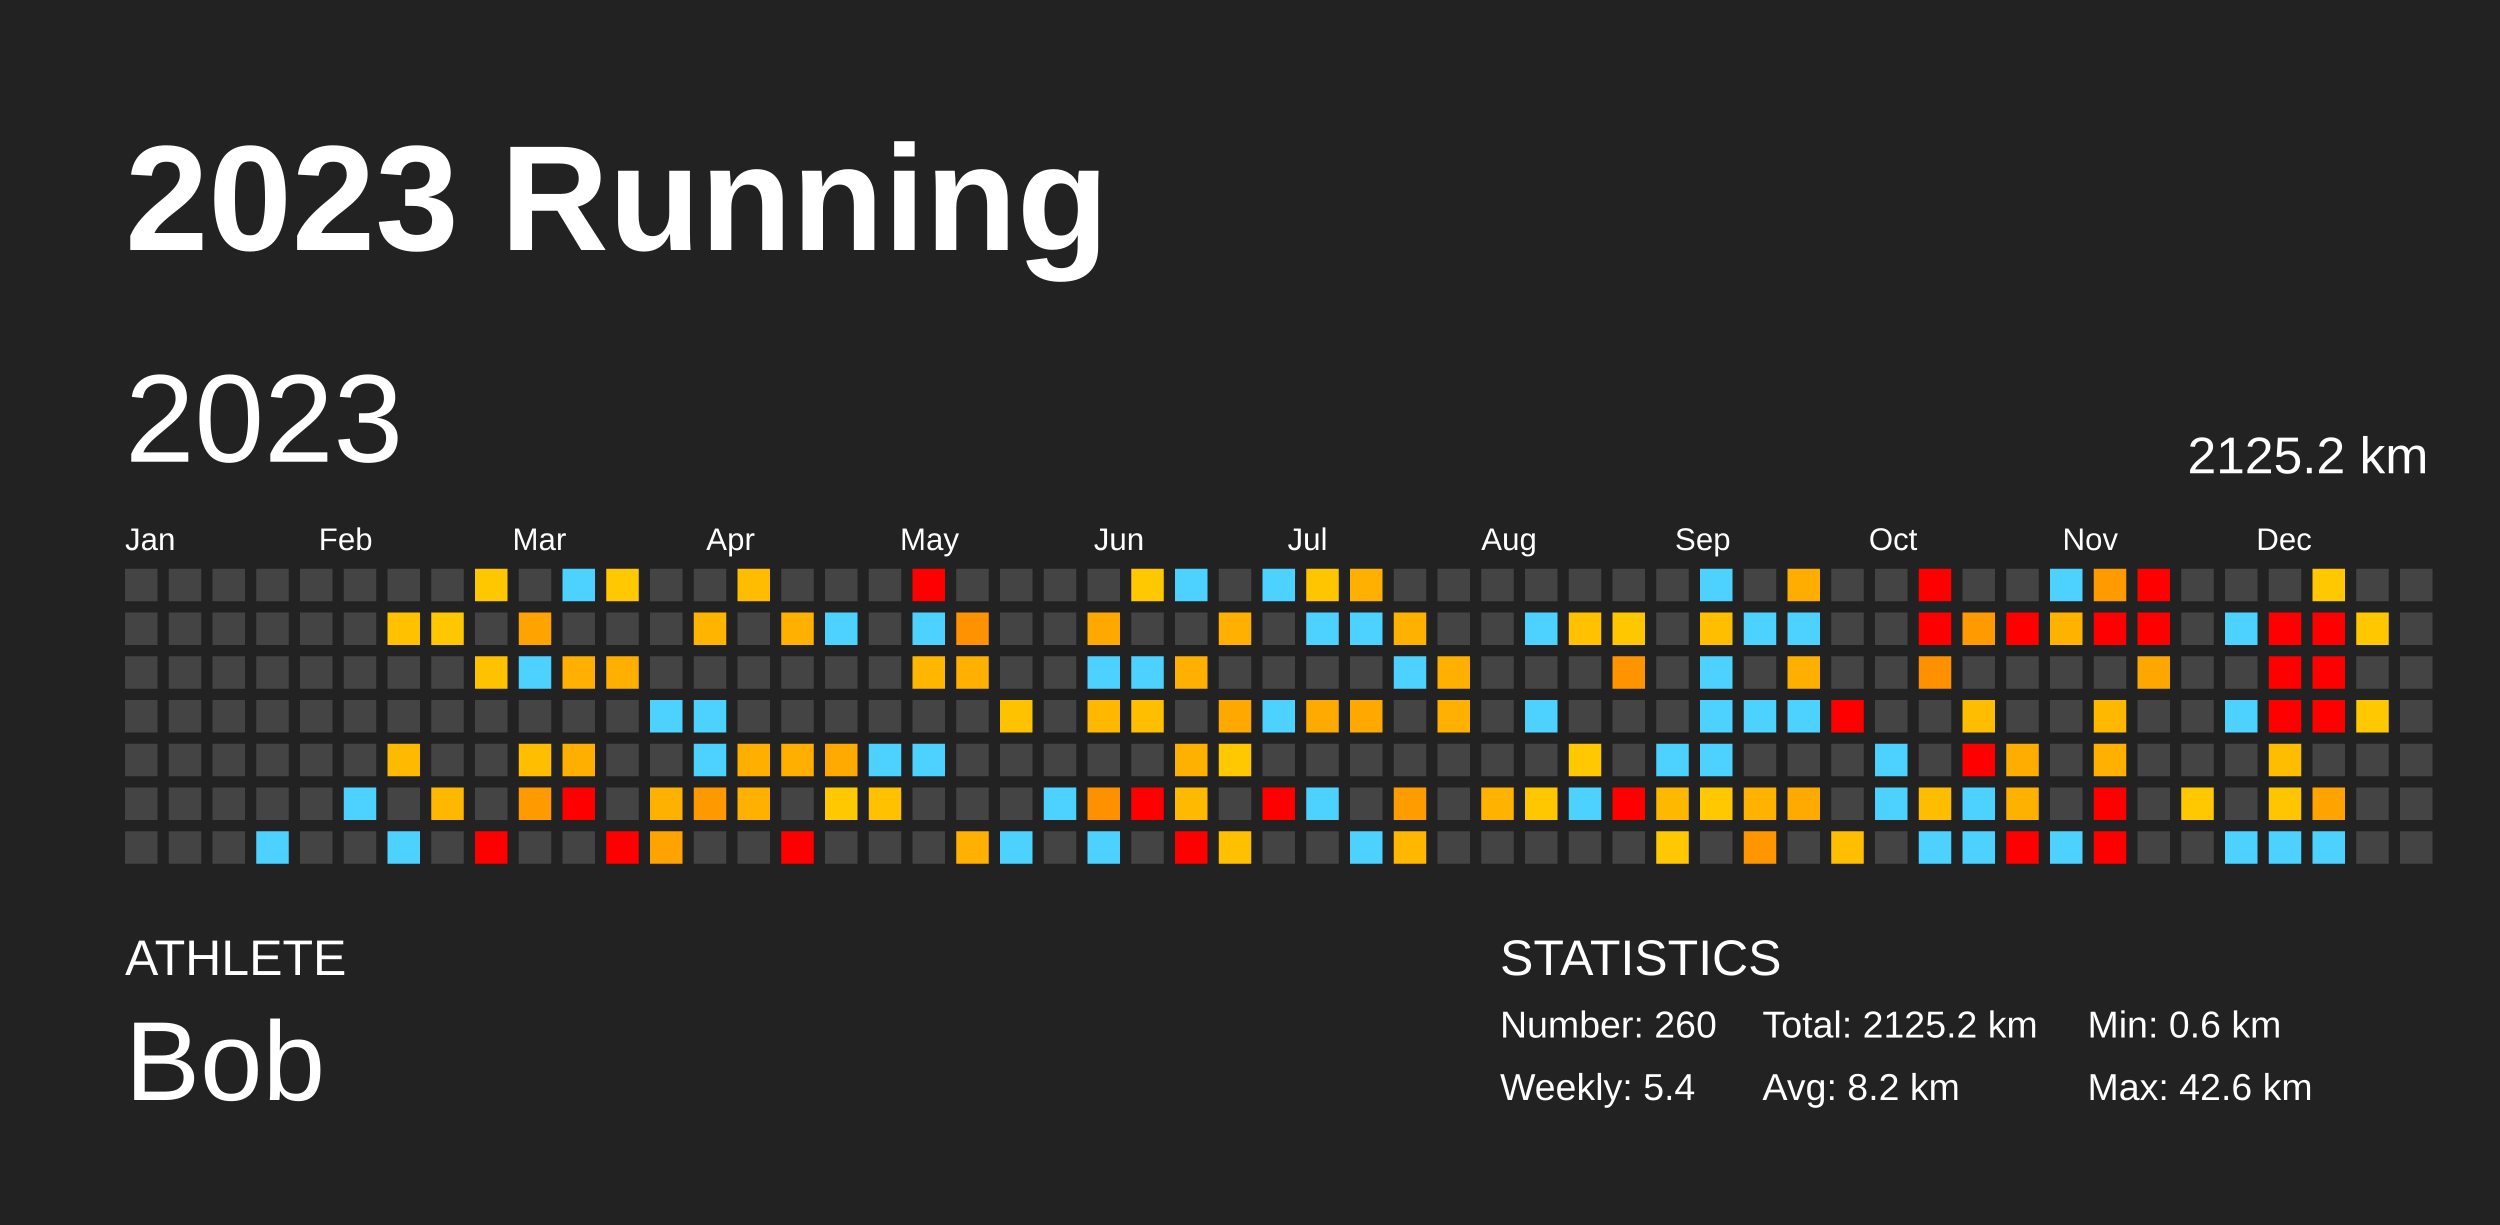
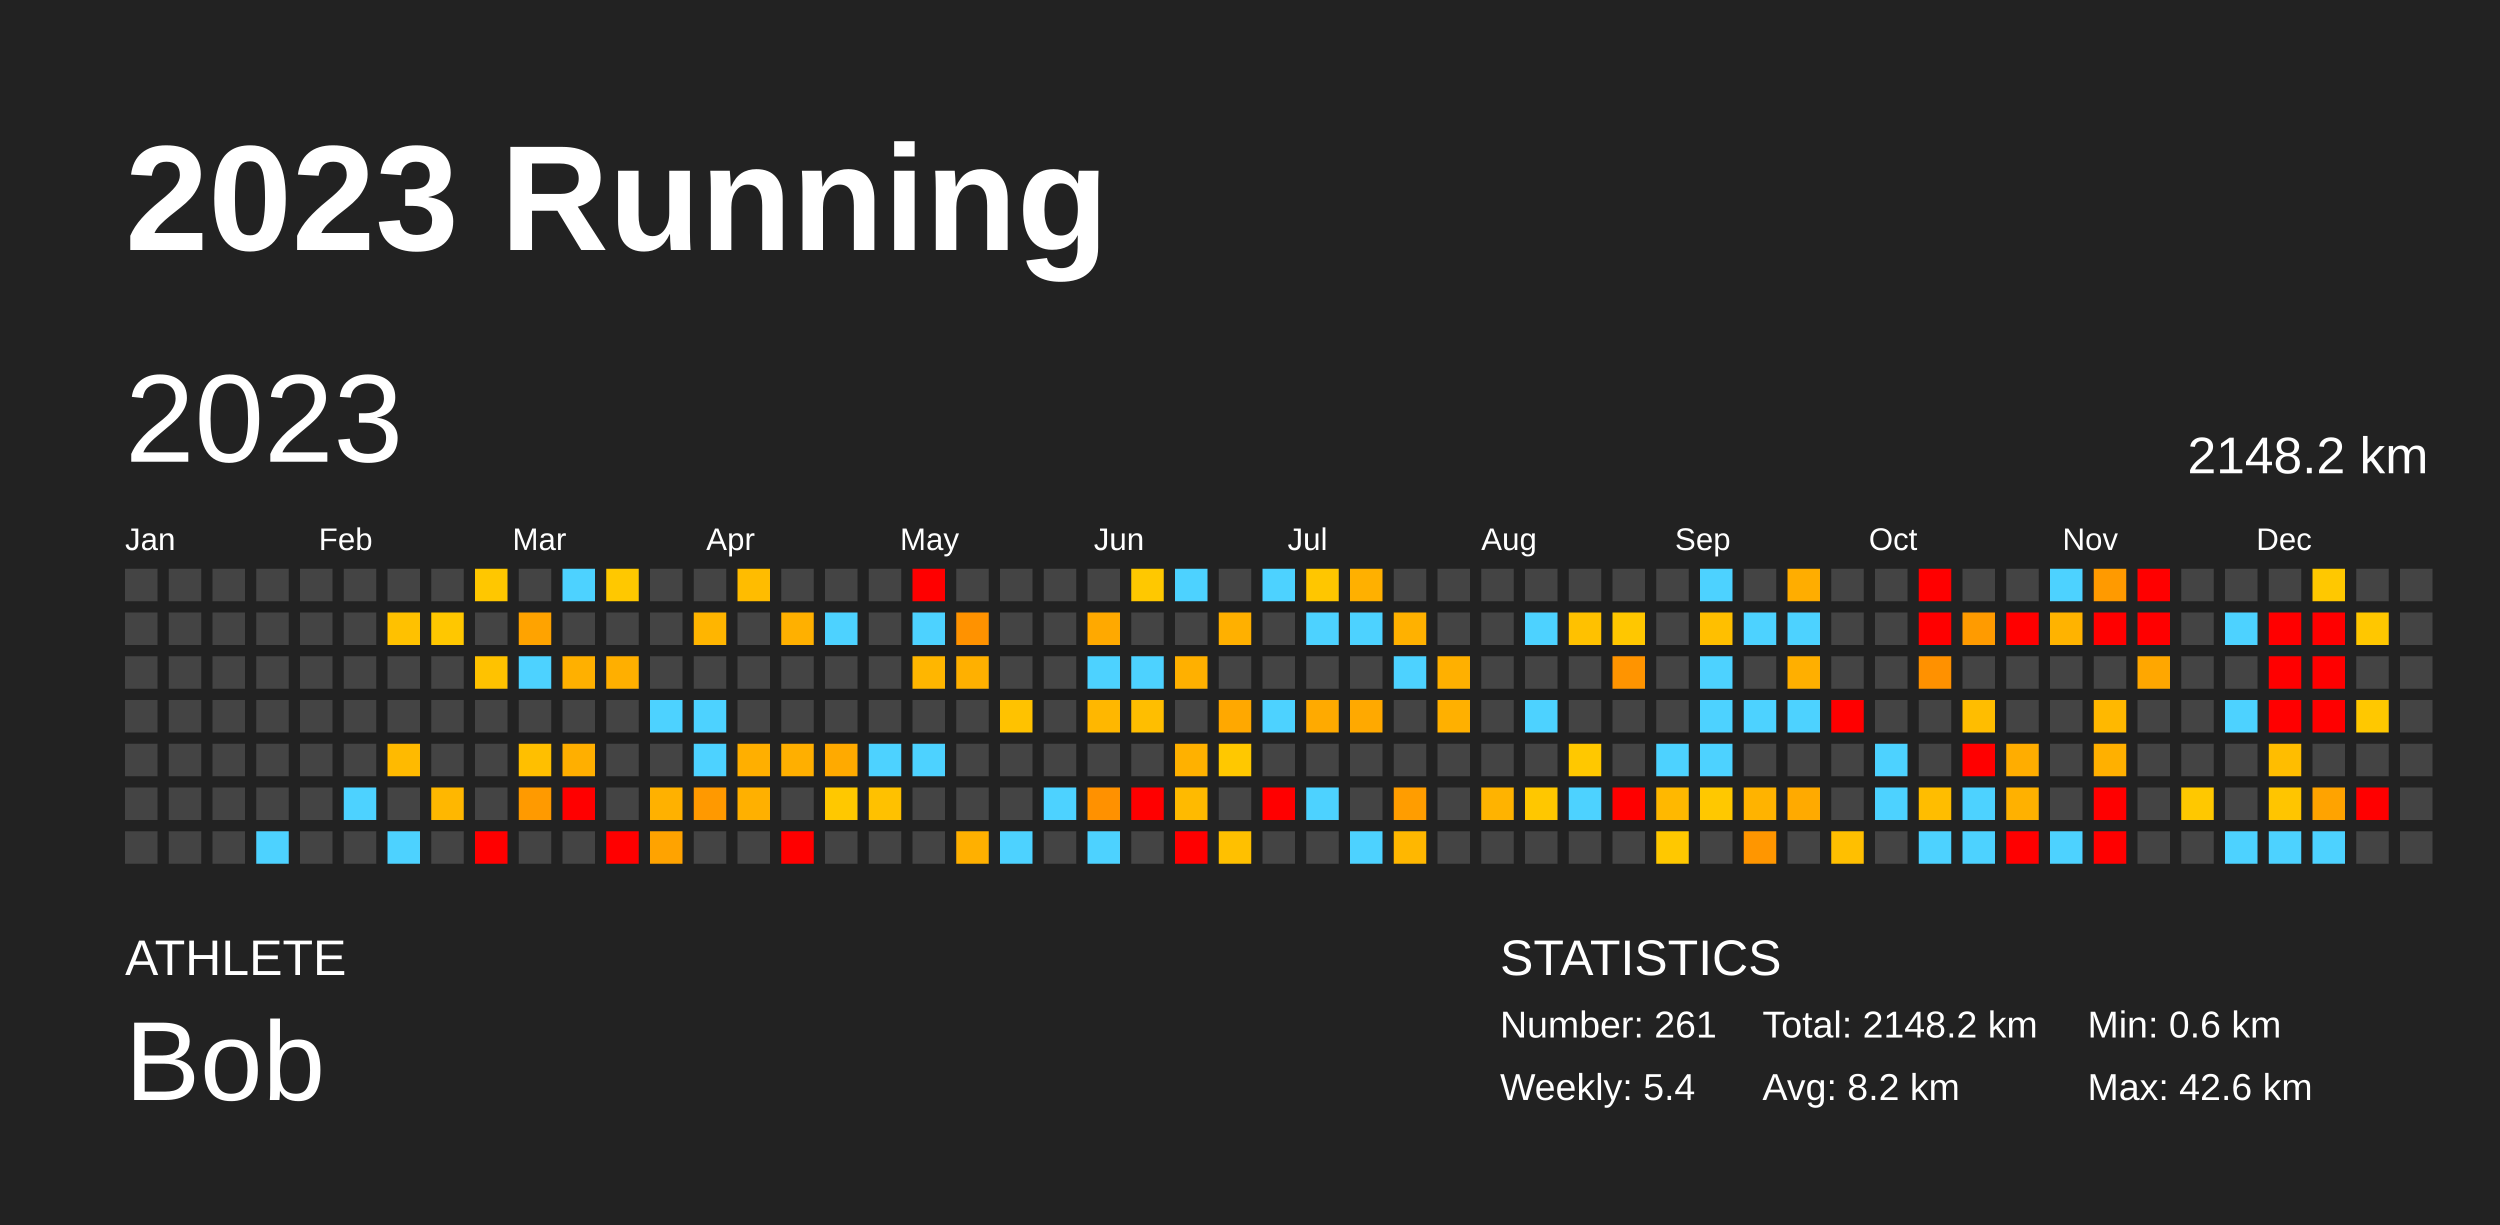
<svg xmlns="http://www.w3.org/2000/svg" baseProfile="full" height="98mm" version="1.1" viewBox="0,0,200,98" width="200mm">
  <defs />
  <rect fill="#222222" height="98" width="200" x="0" y="0" />
  <text fill="#FFFFFF" style="font-size:12px; font-family:Arial; font-weight:bold;" x="10" y="20">2023 Running</text>
  <text fill="#FFFFFF" style="font-size:4px; font-family:Arial" x="10" y="78">ATHLETE</text>
  <text fill="#FFFFFF" style="font-size:9px; font-family:Arial" x="10" y="88">Bob</text>
  <text fill="#FFFFFF" style="font-size:4px; font-family:Arial" x="120" y="78">STATISTICS</text>
-   <text fill="#FFFFFF" style="font-size:3px; font-family:Arial" x="120" y="83">Number: 260</text>
+   <text fill="#FFFFFF" style="font-size:3px; font-family:Arial" x="120" y="83">Number: 261</text>
  <text fill="#FFFFFF" style="font-size:3px; font-family:Arial" x="120" y="88">Weekly: 5.4</text>
-   <text fill="#FFFFFF" style="font-size:3px; font-family:Arial" x="141" y="83">Total: 2125.2 km</text>
+   <text fill="#FFFFFF" style="font-size:3px; font-family:Arial" x="141" y="83">Total: 2148.2 km</text>
  <text fill="#FFFFFF" style="font-size:3px; font-family:Arial" x="141" y="88">Avg: 8.2 km</text>
  <text fill="#FFFFFF" style="font-size:3px; font-family:Arial" x="167" y="83">Min: 0.6 km</text>
  <text fill="#FFFFFF" style="font-size:3px; font-family:Arial" x="167" y="88">Max: 42.6 km</text>
  <text dominant-baseline="hanging" fill="#FFFFFF" style="font-size:10.0px; font-family:Arial;" x="10" y="30">2023</text>
-   <text dominant-baseline="hanging" fill="#FFFFFF" style="font-size:4.125px; font-family:Arial;" x="175" y="35">2125.2 km</text>
+   <text dominant-baseline="hanging" fill="#FFFFFF" style="font-size:4.125px; font-family:Arial;" x="175" y="35">2148.2 km</text>
  <text fill="#FFFFFF" style="font-size:2.5px; font-family:Arial" x="10.0" y="44">Jan</text>
  <text fill="#FFFFFF" style="font-size:2.5px; font-family:Arial" x="25.5" y="44">Feb</text>
  <text fill="#FFFFFF" style="font-size:2.5px; font-family:Arial" x="41.0" y="44">Mar</text>
  <text fill="#FFFFFF" style="font-size:2.5px; font-family:Arial" x="56.5" y="44">Apr</text>
  <text fill="#FFFFFF" style="font-size:2.5px; font-family:Arial" x="72.0" y="44">May</text>
  <text fill="#FFFFFF" style="font-size:2.5px; font-family:Arial" x="87.5" y="44">Jun</text>
  <text fill="#FFFFFF" style="font-size:2.5px; font-family:Arial" x="103.0" y="44">Jul</text>
  <text fill="#FFFFFF" style="font-size:2.5px; font-family:Arial" x="118.5" y="44">Aug</text>
  <text fill="#FFFFFF" style="font-size:2.5px; font-family:Arial" x="134.0" y="44">Sep</text>
  <text fill="#FFFFFF" style="font-size:2.5px; font-family:Arial" x="149.5" y="44">Oct</text>
  <text fill="#FFFFFF" style="font-size:2.5px; font-family:Arial" x="165.0" y="44">Nov</text>
  <text fill="#FFFFFF" style="font-size:2.5px; font-family:Arial" x="180.5" y="44">Dec</text>
  <rect fill="#444444" height="2.6" width="2.6" x="10.0" y="45.5" />
  <rect fill="#444444" height="2.6" width="2.6" x="10.0" y="49.0" />
  <rect fill="#444444" height="2.6" width="2.6" x="10.0" y="52.5" />
  <rect fill="#444444" height="2.6" width="2.6" x="10.0" y="56.0" />
  <rect fill="#444444" height="2.6" width="2.6" x="10.0" y="59.5" />
  <rect fill="#444444" height="2.6" width="2.6" x="10.0" y="63.0" />
  <rect fill="#444444" height="2.6" width="2.6" x="10.0" y="66.5" />
  <rect fill="#444444" height="2.6" width="2.6" x="13.5" y="45.5" />
  <rect fill="#444444" height="2.6" width="2.6" x="13.5" y="49.0" />
  <rect fill="#444444" height="2.6" width="2.6" x="13.5" y="52.5" />
  <rect fill="#444444" height="2.6" width="2.6" x="13.5" y="56.0" />
  <rect fill="#444444" height="2.6" width="2.6" x="13.5" y="59.5" />
  <rect fill="#444444" height="2.6" width="2.6" x="13.5" y="63.0" />
  <rect fill="#444444" height="2.6" width="2.6" x="13.5" y="66.5" />
  <rect fill="#444444" height="2.6" width="2.6" x="17.0" y="45.5" />
  <rect fill="#444444" height="2.6" width="2.6" x="17.0" y="49.0" />
  <rect fill="#444444" height="2.6" width="2.6" x="17.0" y="52.5" />
  <rect fill="#444444" height="2.6" width="2.6" x="17.0" y="56.0" />
  <rect fill="#444444" height="2.6" width="2.6" x="17.0" y="59.5" />
  <rect fill="#444444" height="2.6" width="2.6" x="17.0" y="63.0" />
  <rect fill="#444444" height="2.6" width="2.6" x="17.0" y="66.5" />
  <rect fill="#444444" height="2.6" width="2.6" x="20.5" y="45.5" />
  <rect fill="#444444" height="2.6" width="2.6" x="20.5" y="49.0" />
  <rect fill="#444444" height="2.6" width="2.6" x="20.5" y="52.5" />
  <rect fill="#444444" height="2.6" width="2.6" x="20.5" y="56.0" />
  <rect fill="#444444" height="2.6" width="2.6" x="20.5" y="59.5" />
  <rect fill="#444444" height="2.6" width="2.6" x="20.5" y="63.0" />
  <rect fill="#4dd2ff" height="2.6" width="2.6" x="20.5" y="66.5" />
  <rect fill="#444444" height="2.6" width="2.6" x="24.0" y="45.5" />
  <rect fill="#444444" height="2.6" width="2.6" x="24.0" y="49.0" />
  <rect fill="#444444" height="2.6" width="2.6" x="24.0" y="52.5" />
  <rect fill="#444444" height="2.6" width="2.6" x="24.0" y="56.0" />
  <rect fill="#444444" height="2.6" width="2.6" x="24.0" y="59.5" />
  <rect fill="#444444" height="2.6" width="2.6" x="24.0" y="63.0" />
  <rect fill="#444444" height="2.6" width="2.6" x="24.0" y="66.5" />
  <rect fill="#444444" height="2.6" width="2.6" x="27.5" y="45.5" />
  <rect fill="#444444" height="2.6" width="2.6" x="27.5" y="49.0" />
  <rect fill="#444444" height="2.6" width="2.6" x="27.5" y="52.5" />
  <rect fill="#444444" height="2.6" width="2.6" x="27.5" y="56.0" />
  <rect fill="#444444" height="2.6" width="2.6" x="27.5" y="59.5" />
  <rect fill="#4dd2ff" height="2.6" width="2.6" x="27.5" y="63.0" />
  <rect fill="#444444" height="2.6" width="2.6" x="27.5" y="66.5" />
  <rect fill="#444444" height="2.6" width="2.6" x="31.0" y="45.5" />
  <rect fill="#ffc100" height="2.6" width="2.6" x="31.0" y="49.0" />
  <rect fill="#444444" height="2.6" width="2.6" x="31.0" y="52.5" />
  <rect fill="#444444" height="2.6" width="2.6" x="31.0" y="56.0" />
  <rect fill="#ffba00" height="2.6" width="2.6" x="31.0" y="59.5" />
  <rect fill="#444444" height="2.6" width="2.6" x="31.0" y="63.0" />
  <rect fill="#4dd2ff" height="2.6" width="2.6" x="31.0" y="66.5" />
  <rect fill="#444444" height="2.6" width="2.6" x="34.5" y="45.5" />
  <rect fill="#ffc700" height="2.6" width="2.6" x="34.5" y="49.0" />
  <rect fill="#444444" height="2.6" width="2.6" x="34.5" y="52.5" />
  <rect fill="#444444" height="2.6" width="2.6" x="34.5" y="56.0" />
  <rect fill="#444444" height="2.6" width="2.6" x="34.5" y="59.5" />
  <rect fill="#ffb700" height="2.6" width="2.6" x="34.5" y="63.0" />
  <rect fill="#444444" height="2.6" width="2.6" x="34.5" y="66.5" />
  <rect fill="#ffc700" height="2.6" width="2.6" x="38.0" y="45.5" />
  <rect fill="#444444" height="2.6" width="2.6" x="38.0" y="49.0" />
  <rect fill="#ffc200" height="2.6" width="2.6" x="38.0" y="52.5" />
  <rect fill="#444444" height="2.6" width="2.6" x="38.0" y="56.0" />
  <rect fill="#444444" height="2.6" width="2.6" x="38.0" y="59.5" />
  <rect fill="#444444" height="2.6" width="2.6" x="38.0" y="63.0" />
  <rect fill="red" height="2.6" width="2.6" x="38.0" y="66.5" />
  <rect fill="#444444" height="2.6" width="2.6" x="41.5" y="45.5" />
  <rect fill="#ffa300" height="2.6" width="2.6" x="41.5" y="49.0" />
  <rect fill="#4dd2ff" height="2.6" width="2.6" x="41.5" y="52.5" />
  <rect fill="#444444" height="2.6" width="2.6" x="41.5" y="56.0" />
  <rect fill="#ffbf00" height="2.6" width="2.6" x="41.5" y="59.5" />
  <rect fill="#ff9a00" height="2.6" width="2.6" x="41.5" y="63.0" />
  <rect fill="#444444" height="2.6" width="2.6" x="41.5" y="66.5" />
  <rect fill="#4dd2ff" height="2.6" width="2.6" x="45.0" y="45.5" />
  <rect fill="#444444" height="2.6" width="2.6" x="45.0" y="49.0" />
  <rect fill="#ffb000" height="2.6" width="2.6" x="45.0" y="52.5" />
  <rect fill="#444444" height="2.6" width="2.6" x="45.0" y="56.0" />
  <rect fill="#ffaf00" height="2.6" width="2.6" x="45.0" y="59.5" />
  <rect fill="red" height="2.6" width="2.6" x="45.0" y="63.0" />
  <rect fill="#444444" height="2.6" width="2.6" x="45.0" y="66.5" />
  <rect fill="#ffc800" height="2.6" width="2.6" x="48.5" y="45.5" />
  <rect fill="#444444" height="2.6" width="2.6" x="48.5" y="49.0" />
  <rect fill="#ffaf00" height="2.6" width="2.6" x="48.5" y="52.5" />
  <rect fill="#444444" height="2.6" width="2.6" x="48.5" y="56.0" />
  <rect fill="#444444" height="2.6" width="2.6" x="48.5" y="59.5" />
  <rect fill="#444444" height="2.6" width="2.6" x="48.5" y="63.0" />
  <rect fill="red" height="2.6" width="2.6" x="48.5" y="66.5" />
  <rect fill="#444444" height="2.6" width="2.6" x="52.0" y="45.5" />
  <rect fill="#444444" height="2.6" width="2.6" x="52.0" y="49.0" />
  <rect fill="#444444" height="2.6" width="2.6" x="52.0" y="52.5" />
  <rect fill="#4dd2ff" height="2.6" width="2.6" x="52.0" y="56.0" />
  <rect fill="#444444" height="2.6" width="2.6" x="52.0" y="59.5" />
  <rect fill="#ffb100" height="2.6" width="2.6" x="52.0" y="63.0" />
  <rect fill="#ffa300" height="2.6" width="2.6" x="52.0" y="66.5" />
  <rect fill="#444444" height="2.6" width="2.6" x="55.5" y="45.5" />
  <rect fill="#ffb500" height="2.6" width="2.6" x="55.5" y="49.0" />
  <rect fill="#444444" height="2.6" width="2.6" x="55.5" y="52.5" />
  <rect fill="#4dd2ff" height="2.6" width="2.6" x="55.5" y="56.0" />
  <rect fill="#4dd2ff" height="2.6" width="2.6" x="55.5" y="59.5" />
  <rect fill="#ff9900" height="2.6" width="2.6" x="55.5" y="63.0" />
  <rect fill="#444444" height="2.6" width="2.6" x="55.5" y="66.5" />
  <rect fill="#ffbc00" height="2.6" width="2.6" x="59.0" y="45.5" />
  <rect fill="#444444" height="2.6" width="2.6" x="59.0" y="49.0" />
  <rect fill="#444444" height="2.6" width="2.6" x="59.0" y="52.5" />
  <rect fill="#444444" height="2.6" width="2.6" x="59.0" y="56.0" />
  <rect fill="#ffaf00" height="2.6" width="2.6" x="59.0" y="59.5" />
  <rect fill="#ffb000" height="2.6" width="2.6" x="59.0" y="63.0" />
  <rect fill="#444444" height="2.6" width="2.6" x="59.0" y="66.5" />
  <rect fill="#444444" height="2.6" width="2.6" x="62.5" y="45.5" />
  <rect fill="#ffb000" height="2.6" width="2.6" x="62.5" y="49.0" />
  <rect fill="#444444" height="2.6" width="2.6" x="62.5" y="52.5" />
  <rect fill="#444444" height="2.6" width="2.6" x="62.5" y="56.0" />
  <rect fill="#ffaf00" height="2.6" width="2.6" x="62.5" y="59.5" />
  <rect fill="#444444" height="2.6" width="2.6" x="62.5" y="63.0" />
  <rect fill="red" height="2.6" width="2.6" x="62.5" y="66.5" />
  <rect fill="#444444" height="2.6" width="2.6" x="66.0" y="45.5" />
  <rect fill="#4dd2ff" height="2.6" width="2.6" x="66.0" y="49.0" />
  <rect fill="#444444" height="2.6" width="2.6" x="66.0" y="52.5" />
  <rect fill="#444444" height="2.6" width="2.6" x="66.0" y="56.0" />
  <rect fill="#ffaa00" height="2.6" width="2.6" x="66.0" y="59.5" />
  <rect fill="#ffc800" height="2.6" width="2.6" x="66.0" y="63.0" />
  <rect fill="#444444" height="2.6" width="2.6" x="66.0" y="66.5" />
  <rect fill="#444444" height="2.6" width="2.6" x="69.5" y="45.5" />
  <rect fill="#444444" height="2.6" width="2.6" x="69.5" y="49.0" />
  <rect fill="#444444" height="2.6" width="2.6" x="69.5" y="52.5" />
  <rect fill="#444444" height="2.6" width="2.6" x="69.5" y="56.0" />
  <rect fill="#4dd2ff" height="2.6" width="2.6" x="69.5" y="59.5" />
  <rect fill="#ffc100" height="2.6" width="2.6" x="69.5" y="63.0" />
  <rect fill="#444444" height="2.6" width="2.6" x="69.5" y="66.5" />
  <rect fill="red" height="2.6" width="2.6" x="73.0" y="45.5" />
  <rect fill="#4dd2ff" height="2.6" width="2.6" x="73.0" y="49.0" />
  <rect fill="#ffb600" height="2.6" width="2.6" x="73.0" y="52.5" />
  <rect fill="#444444" height="2.6" width="2.6" x="73.0" y="56.0" />
  <rect fill="#4dd2ff" height="2.6" width="2.6" x="73.0" y="59.5" />
  <rect fill="#444444" height="2.6" width="2.6" x="73.0" y="63.0" />
  <rect fill="#444444" height="2.6" width="2.6" x="73.0" y="66.5" />
  <rect fill="#444444" height="2.6" width="2.6" x="76.5" y="45.5" />
  <rect fill="#ff9200" height="2.6" width="2.6" x="76.5" y="49.0" />
  <rect fill="#ffb000" height="2.6" width="2.6" x="76.5" y="52.5" />
  <rect fill="#444444" height="2.6" width="2.6" x="76.5" y="56.0" />
  <rect fill="#444444" height="2.6" width="2.6" x="76.5" y="59.5" />
  <rect fill="#444444" height="2.6" width="2.6" x="76.5" y="63.0" />
  <rect fill="#ffb000" height="2.6" width="2.6" x="76.5" y="66.5" />
  <rect fill="#444444" height="2.6" width="2.6" x="80.0" y="45.5" />
  <rect fill="#444444" height="2.6" width="2.6" x="80.0" y="49.0" />
  <rect fill="#444444" height="2.6" width="2.6" x="80.0" y="52.5" />
  <rect fill="#ffc200" height="2.6" width="2.6" x="80.0" y="56.0" />
  <rect fill="#444444" height="2.6" width="2.6" x="80.0" y="59.5" />
  <rect fill="#444444" height="2.6" width="2.6" x="80.0" y="63.0" />
  <rect fill="#4dd2ff" height="2.6" width="2.6" x="80.0" y="66.5" />
  <rect fill="#444444" height="2.6" width="2.6" x="83.5" y="45.5" />
  <rect fill="#444444" height="2.6" width="2.6" x="83.5" y="49.0" />
  <rect fill="#444444" height="2.6" width="2.6" x="83.5" y="52.5" />
  <rect fill="#444444" height="2.6" width="2.6" x="83.5" y="56.0" />
  <rect fill="#444444" height="2.6" width="2.6" x="83.5" y="59.5" />
  <rect fill="#4dd2ff" height="2.6" width="2.6" x="83.5" y="63.0" />
  <rect fill="#444444" height="2.6" width="2.6" x="83.5" y="66.5" />
  <rect fill="#444444" height="2.6" width="2.6" x="87.0" y="45.5" />
  <rect fill="#ffa900" height="2.6" width="2.6" x="87.0" y="49.0" />
  <rect fill="#4dd2ff" height="2.6" width="2.6" x="87.0" y="52.5" />
  <rect fill="#ffb700" height="2.6" width="2.6" x="87.0" y="56.0" />
  <rect fill="#444444" height="2.6" width="2.6" x="87.0" y="59.5" />
  <rect fill="#ff9100" height="2.6" width="2.6" x="87.0" y="63.0" />
  <rect fill="#4dd2ff" height="2.6" width="2.6" x="87.0" y="66.5" />
  <rect fill="#ffc800" height="2.6" width="2.6" x="90.5" y="45.5" />
  <rect fill="#444444" height="2.6" width="2.6" x="90.5" y="49.0" />
  <rect fill="#4dd2ff" height="2.6" width="2.6" x="90.5" y="52.5" />
  <rect fill="#ffbe00" height="2.6" width="2.6" x="90.5" y="56.0" />
  <rect fill="#444444" height="2.6" width="2.6" x="90.5" y="59.5" />
  <rect fill="red" height="2.6" width="2.6" x="90.5" y="63.0" />
  <rect fill="#444444" height="2.6" width="2.6" x="90.5" y="66.5" />
  <rect fill="#4dd2ff" height="2.6" width="2.6" x="94.0" y="45.5" />
  <rect fill="#444444" height="2.6" width="2.6" x="94.0" y="49.0" />
  <rect fill="#ffb000" height="2.6" width="2.6" x="94.0" y="52.5" />
  <rect fill="#444444" height="2.6" width="2.6" x="94.0" y="56.0" />
  <rect fill="#ffb100" height="2.6" width="2.6" x="94.0" y="59.5" />
  <rect fill="#ffba00" height="2.6" width="2.6" x="94.0" y="63.0" />
  <rect fill="red" height="2.6" width="2.6" x="94.0" y="66.5" />
  <rect fill="#444444" height="2.6" width="2.6" x="97.5" y="45.5" />
  <rect fill="#ffb000" height="2.6" width="2.6" x="97.5" y="49.0" />
  <rect fill="#444444" height="2.6" width="2.6" x="97.5" y="52.5" />
  <rect fill="#ffa800" height="2.6" width="2.6" x="97.5" y="56.0" />
  <rect fill="#ffc800" height="2.6" width="2.6" x="97.5" y="59.5" />
  <rect fill="#444444" height="2.6" width="2.6" x="97.5" y="63.0" />
  <rect fill="#ffc000" height="2.6" width="2.6" x="97.5" y="66.5" />
  <rect fill="#4dd2ff" height="2.6" width="2.6" x="101.0" y="45.5" />
  <rect fill="#444444" height="2.6" width="2.6" x="101.0" y="49.0" />
  <rect fill="#444444" height="2.6" width="2.6" x="101.0" y="52.5" />
  <rect fill="#4dd2ff" height="2.6" width="2.6" x="101.0" y="56.0" />
  <rect fill="#444444" height="2.6" width="2.6" x="101.0" y="59.5" />
  <rect fill="red" height="2.6" width="2.6" x="101.0" y="63.0" />
  <rect fill="#444444" height="2.6" width="2.6" x="101.0" y="66.5" />
  <rect fill="#ffc600" height="2.6" width="2.6" x="104.5" y="45.5" />
  <rect fill="#4dd2ff" height="2.6" width="2.6" x="104.5" y="49.0" />
  <rect fill="#444444" height="2.6" width="2.6" x="104.5" y="52.5" />
  <rect fill="#ffaa00" height="2.6" width="2.6" x="104.5" y="56.0" />
  <rect fill="#444444" height="2.6" width="2.6" x="104.5" y="59.5" />
  <rect fill="#4dd2ff" height="2.6" width="2.6" x="104.5" y="63.0" />
  <rect fill="#444444" height="2.6" width="2.6" x="104.5" y="66.5" />
  <rect fill="#ffb000" height="2.6" width="2.6" x="108.0" y="45.5" />
  <rect fill="#4dd2ff" height="2.6" width="2.6" x="108.0" y="49.0" />
  <rect fill="#444444" height="2.6" width="2.6" x="108.0" y="52.5" />
  <rect fill="#ffa900" height="2.6" width="2.6" x="108.0" y="56.0" />
  <rect fill="#444444" height="2.6" width="2.6" x="108.0" y="59.5" />
  <rect fill="#444444" height="2.6" width="2.6" x="108.0" y="63.0" />
  <rect fill="#4dd2ff" height="2.6" width="2.6" x="108.0" y="66.5" />
  <rect fill="#444444" height="2.6" width="2.6" x="111.5" y="45.5" />
  <rect fill="#ffb100" height="2.6" width="2.6" x="111.5" y="49.0" />
  <rect fill="#4dd2ff" height="2.6" width="2.6" x="111.5" y="52.5" />
  <rect fill="#444444" height="2.6" width="2.6" x="111.5" y="56.0" />
  <rect fill="#444444" height="2.6" width="2.6" x="111.5" y="59.5" />
  <rect fill="#ff9d00" height="2.6" width="2.6" x="111.5" y="63.0" />
  <rect fill="#ffb700" height="2.6" width="2.6" x="111.5" y="66.5" />
  <rect fill="#444444" height="2.6" width="2.6" x="115.0" y="45.5" />
  <rect fill="#444444" height="2.6" width="2.6" x="115.0" y="49.0" />
  <rect fill="#ffb000" height="2.6" width="2.6" x="115.0" y="52.5" />
  <rect fill="#ffb000" height="2.6" width="2.6" x="115.0" y="56.0" />
  <rect fill="#444444" height="2.6" width="2.6" x="115.0" y="59.5" />
  <rect fill="#444444" height="2.6" width="2.6" x="115.0" y="63.0" />
  <rect fill="#444444" height="2.6" width="2.6" x="115.0" y="66.5" />
  <rect fill="#444444" height="2.6" width="2.6" x="118.5" y="45.5" />
  <rect fill="#444444" height="2.6" width="2.6" x="118.5" y="49.0" />
  <rect fill="#444444" height="2.6" width="2.6" x="118.5" y="52.5" />
  <rect fill="#444444" height="2.6" width="2.6" x="118.5" y="56.0" />
  <rect fill="#444444" height="2.6" width="2.6" x="118.5" y="59.5" />
  <rect fill="#ffb300" height="2.6" width="2.6" x="118.5" y="63.0" />
  <rect fill="#444444" height="2.6" width="2.6" x="118.5" y="66.5" />
  <rect fill="#444444" height="2.6" width="2.6" x="122.0" y="45.5" />
  <rect fill="#4dd2ff" height="2.6" width="2.6" x="122.0" y="49.0" />
  <rect fill="#444444" height="2.6" width="2.6" x="122.0" y="52.5" />
  <rect fill="#4dd2ff" height="2.6" width="2.6" x="122.0" y="56.0" />
  <rect fill="#444444" height="2.6" width="2.6" x="122.0" y="59.5" />
  <rect fill="#ffc700" height="2.6" width="2.6" x="122.0" y="63.0" />
  <rect fill="#444444" height="2.6" width="2.6" x="122.0" y="66.5" />
  <rect fill="#444444" height="2.6" width="2.6" x="125.5" y="45.5" />
  <rect fill="#ffc100" height="2.6" width="2.6" x="125.5" y="49.0" />
  <rect fill="#444444" height="2.6" width="2.6" x="125.5" y="52.5" />
  <rect fill="#444444" height="2.6" width="2.6" x="125.5" y="56.0" />
  <rect fill="#ffc800" height="2.6" width="2.6" x="125.5" y="59.5" />
  <rect fill="#4dd2ff" height="2.6" width="2.6" x="125.5" y="63.0" />
  <rect fill="#444444" height="2.6" width="2.6" x="125.5" y="66.5" />
  <rect fill="#444444" height="2.6" width="2.6" x="129.0" y="45.5" />
  <rect fill="#ffc700" height="2.6" width="2.6" x="129.0" y="49.0" />
  <rect fill="#ff9400" height="2.6" width="2.6" x="129.0" y="52.5" />
  <rect fill="#444444" height="2.6" width="2.6" x="129.0" y="56.0" />
  <rect fill="#444444" height="2.6" width="2.6" x="129.0" y="59.5" />
  <rect fill="red" height="2.6" width="2.6" x="129.0" y="63.0" />
  <rect fill="#444444" height="2.6" width="2.6" x="129.0" y="66.5" />
  <rect fill="#444444" height="2.6" width="2.6" x="132.5" y="45.5" />
  <rect fill="#444444" height="2.6" width="2.6" x="132.5" y="49.0" />
  <rect fill="#444444" height="2.6" width="2.6" x="132.5" y="52.5" />
  <rect fill="#444444" height="2.6" width="2.6" x="132.5" y="56.0" />
  <rect fill="#4dd2ff" height="2.6" width="2.6" x="132.5" y="59.5" />
  <rect fill="#ffb800" height="2.6" width="2.6" x="132.5" y="63.0" />
  <rect fill="#ffc800" height="2.6" width="2.6" x="132.5" y="66.5" />
  <rect fill="#4dd2ff" height="2.6" width="2.6" x="136.0" y="45.5" />
  <rect fill="#ffbf00" height="2.6" width="2.6" x="136.0" y="49.0" />
  <rect fill="#4dd2ff" height="2.6" width="2.6" x="136.0" y="52.5" />
  <rect fill="#4dd2ff" height="2.6" width="2.6" x="136.0" y="56.0" />
  <rect fill="#4dd2ff" height="2.6" width="2.6" x="136.0" y="59.5" />
  <rect fill="#ffc800" height="2.6" width="2.6" x="136.0" y="63.0" />
  <rect fill="#444444" height="2.6" width="2.6" x="136.0" y="66.5" />
  <rect fill="#444444" height="2.6" width="2.6" x="139.5" y="45.5" />
  <rect fill="#4dd2ff" height="2.6" width="2.6" x="139.5" y="49.0" />
  <rect fill="#444444" height="2.6" width="2.6" x="139.5" y="52.5" />
  <rect fill="#4dd2ff" height="2.6" width="2.6" x="139.5" y="56.0" />
  <rect fill="#444444" height="2.6" width="2.6" x="139.5" y="59.5" />
  <rect fill="#ffb300" height="2.6" width="2.6" x="139.5" y="63.0" />
  <rect fill="#ff9600" height="2.6" width="2.6" x="139.5" y="66.5" />
  <rect fill="#ffad00" height="2.6" width="2.6" x="143.0" y="45.5" />
  <rect fill="#4dd2ff" height="2.6" width="2.6" x="143.0" y="49.0" />
  <rect fill="#ffaf00" height="2.6" width="2.6" x="143.0" y="52.5" />
  <rect fill="#4dd2ff" height="2.6" width="2.6" x="143.0" y="56.0" />
  <rect fill="#444444" height="2.6" width="2.6" x="143.0" y="59.5" />
  <rect fill="#ffaa00" height="2.6" width="2.6" x="143.0" y="63.0" />
  <rect fill="#444444" height="2.6" width="2.6" x="143.0" y="66.5" />
  <rect fill="#444444" height="2.6" width="2.6" x="146.5" y="45.5" />
  <rect fill="#444444" height="2.6" width="2.6" x="146.5" y="49.0" />
  <rect fill="#444444" height="2.6" width="2.6" x="146.5" y="52.5" />
  <rect fill="red" height="2.6" width="2.6" x="146.5" y="56.0" />
  <rect fill="#444444" height="2.6" width="2.6" x="146.5" y="59.5" />
  <rect fill="#444444" height="2.6" width="2.6" x="146.5" y="63.0" />
  <rect fill="#ffbf00" height="2.6" width="2.6" x="146.5" y="66.5" />
  <rect fill="#444444" height="2.6" width="2.6" x="150.0" y="45.5" />
  <rect fill="#444444" height="2.6" width="2.6" x="150.0" y="49.0" />
  <rect fill="#444444" height="2.6" width="2.6" x="150.0" y="52.5" />
  <rect fill="#444444" height="2.6" width="2.6" x="150.0" y="56.0" />
  <rect fill="#4dd2ff" height="2.6" width="2.6" x="150.0" y="59.5" />
  <rect fill="#4dd2ff" height="2.6" width="2.6" x="150.0" y="63.0" />
  <rect fill="#444444" height="2.6" width="2.6" x="150.0" y="66.5" />
  <rect fill="red" height="2.6" width="2.6" x="153.5" y="45.5" />
  <rect fill="red" height="2.6" width="2.6" x="153.5" y="49.0" />
  <rect fill="#ff9100" height="2.6" width="2.6" x="153.5" y="52.5" />
  <rect fill="#444444" height="2.6" width="2.6" x="153.5" y="56.0" />
  <rect fill="#444444" height="2.6" width="2.6" x="153.5" y="59.5" />
  <rect fill="#ffbd00" height="2.6" width="2.6" x="153.5" y="63.0" />
  <rect fill="#4dd2ff" height="2.6" width="2.6" x="153.5" y="66.5" />
  <rect fill="#444444" height="2.6" width="2.6" x="157.0" y="45.5" />
  <rect fill="#ff9b00" height="2.6" width="2.6" x="157.0" y="49.0" />
  <rect fill="#444444" height="2.6" width="2.6" x="157.0" y="52.5" />
  <rect fill="#ffbd00" height="2.6" width="2.6" x="157.0" y="56.0" />
  <rect fill="red" height="2.6" width="2.6" x="157.0" y="59.5" />
  <rect fill="#4dd2ff" height="2.6" width="2.6" x="157.0" y="63.0" />
  <rect fill="#4dd2ff" height="2.6" width="2.6" x="157.0" y="66.5" />
  <rect fill="#444444" height="2.6" width="2.6" x="160.5" y="45.5" />
  <rect fill="red" height="2.6" width="2.6" x="160.5" y="49.0" />
  <rect fill="#444444" height="2.6" width="2.6" x="160.5" y="52.5" />
  <rect fill="#444444" height="2.6" width="2.6" x="160.5" y="56.0" />
  <rect fill="#ffad00" height="2.6" width="2.6" x="160.5" y="59.5" />
  <rect fill="#ffb100" height="2.6" width="2.6" x="160.5" y="63.0" />
  <rect fill="red" height="2.6" width="2.6" x="160.5" y="66.5" />
  <rect fill="#4dd2ff" height="2.6" width="2.6" x="164.0" y="45.5" />
  <rect fill="#ffb300" height="2.6" width="2.6" x="164.0" y="49.0" />
  <rect fill="#444444" height="2.6" width="2.6" x="164.0" y="52.5" />
  <rect fill="#444444" height="2.6" width="2.6" x="164.0" y="56.0" />
  <rect fill="#444444" height="2.6" width="2.6" x="164.0" y="59.5" />
  <rect fill="#444444" height="2.6" width="2.6" x="164.0" y="63.0" />
  <rect fill="#4dd2ff" height="2.6" width="2.6" x="164.0" y="66.5" />
  <rect fill="#ff9a00" height="2.6" width="2.6" x="167.5" y="45.5" />
  <rect fill="red" height="2.6" width="2.6" x="167.5" y="49.0" />
  <rect fill="#444444" height="2.6" width="2.6" x="167.5" y="52.5" />
  <rect fill="#ffb800" height="2.6" width="2.6" x="167.5" y="56.0" />
  <rect fill="#ffb000" height="2.6" width="2.6" x="167.5" y="59.5" />
  <rect fill="red" height="2.6" width="2.6" x="167.5" y="63.0" />
  <rect fill="red" height="2.6" width="2.6" x="167.5" y="66.5" />
  <rect fill="red" height="2.6" width="2.6" x="171.0" y="45.5" />
  <rect fill="red" height="2.6" width="2.6" x="171.0" y="49.0" />
  <rect fill="#ffa700" height="2.6" width="2.6" x="171.0" y="52.5" />
  <rect fill="#444444" height="2.6" width="2.6" x="171.0" y="56.0" />
  <rect fill="#444444" height="2.6" width="2.6" x="171.0" y="59.5" />
  <rect fill="#444444" height="2.6" width="2.6" x="171.0" y="63.0" />
  <rect fill="#444444" height="2.6" width="2.6" x="171.0" y="66.5" />
  <rect fill="#444444" height="2.6" width="2.6" x="174.5" y="45.5" />
  <rect fill="#444444" height="2.6" width="2.6" x="174.5" y="49.0" />
  <rect fill="#444444" height="2.6" width="2.6" x="174.5" y="52.5" />
  <rect fill="#444444" height="2.6" width="2.6" x="174.5" y="56.0" />
  <rect fill="#444444" height="2.6" width="2.6" x="174.5" y="59.5" />
  <rect fill="#ffc800" height="2.6" width="2.6" x="174.5" y="63.0" />
  <rect fill="#444444" height="2.6" width="2.6" x="174.5" y="66.5" />
  <rect fill="#444444" height="2.6" width="2.6" x="178.0" y="45.5" />
  <rect fill="#4dd2ff" height="2.6" width="2.6" x="178.0" y="49.0" />
  <rect fill="#444444" height="2.6" width="2.6" x="178.0" y="52.5" />
  <rect fill="#4dd2ff" height="2.6" width="2.6" x="178.0" y="56.0" />
  <rect fill="#444444" height="2.6" width="2.6" x="178.0" y="59.5" />
  <rect fill="#444444" height="2.6" width="2.6" x="178.0" y="63.0" />
  <rect fill="#4dd2ff" height="2.6" width="2.6" x="178.0" y="66.5" />
  <rect fill="#444444" height="2.6" width="2.6" x="181.5" y="45.5" />
  <rect fill="red" height="2.6" width="2.6" x="181.5" y="49.0" />
  <rect fill="red" height="2.6" width="2.6" x="181.5" y="52.5" />
  <rect fill="red" height="2.6" width="2.6" x="181.5" y="56.0" />
  <rect fill="#ffbd00" height="2.6" width="2.6" x="181.5" y="59.5" />
  <rect fill="#ffc500" height="2.6" width="2.6" x="181.5" y="63.0" />
  <rect fill="#4dd2ff" height="2.6" width="2.6" x="181.5" y="66.5" />
  <rect fill="#ffc800" height="2.6" width="2.6" x="185.0" y="45.5" />
  <rect fill="red" height="2.6" width="2.6" x="185.0" y="49.0" />
  <rect fill="red" height="2.6" width="2.6" x="185.0" y="52.5" />
  <rect fill="red" height="2.6" width="2.6" x="185.0" y="56.0" />
  <rect fill="#444444" height="2.6" width="2.6" x="185.0" y="59.5" />
  <rect fill="#ffa300" height="2.6" width="2.6" x="185.0" y="63.0" />
  <rect fill="#4dd2ff" height="2.6" width="2.6" x="185.0" y="66.5" />
  <rect fill="#444444" height="2.6" width="2.6" x="188.5" y="45.5" />
  <rect fill="#ffc700" height="2.6" width="2.6" x="188.5" y="49.0" />
  <rect fill="#444444" height="2.6" width="2.6" x="188.5" y="52.5" />
  <rect fill="#ffc800" height="2.6" width="2.6" x="188.5" y="56.0" />
  <rect fill="#444444" height="2.6" width="2.6" x="188.5" y="59.5" />
-   <rect fill="#444444" height="2.6" width="2.6" x="188.5" y="63.0" />
+   <rect fill="red" height="2.6" width="2.6" x="188.5" y="63.0" />
  <rect fill="#444444" height="2.6" width="2.6" x="188.5" y="66.5" />
  <rect fill="#444444" height="2.6" width="2.6" x="192.0" y="45.5" />
  <rect fill="#444444" height="2.6" width="2.6" x="192.0" y="49.0" />
  <rect fill="#444444" height="2.6" width="2.6" x="192.0" y="52.5" />
  <rect fill="#444444" height="2.6" width="2.6" x="192.0" y="56.0" />
  <rect fill="#444444" height="2.6" width="2.6" x="192.0" y="59.5" />
  <rect fill="#444444" height="2.6" width="2.6" x="192.0" y="63.0" />
  <rect fill="#444444" height="2.6" width="2.6" x="192.0" y="66.5" />
</svg>
